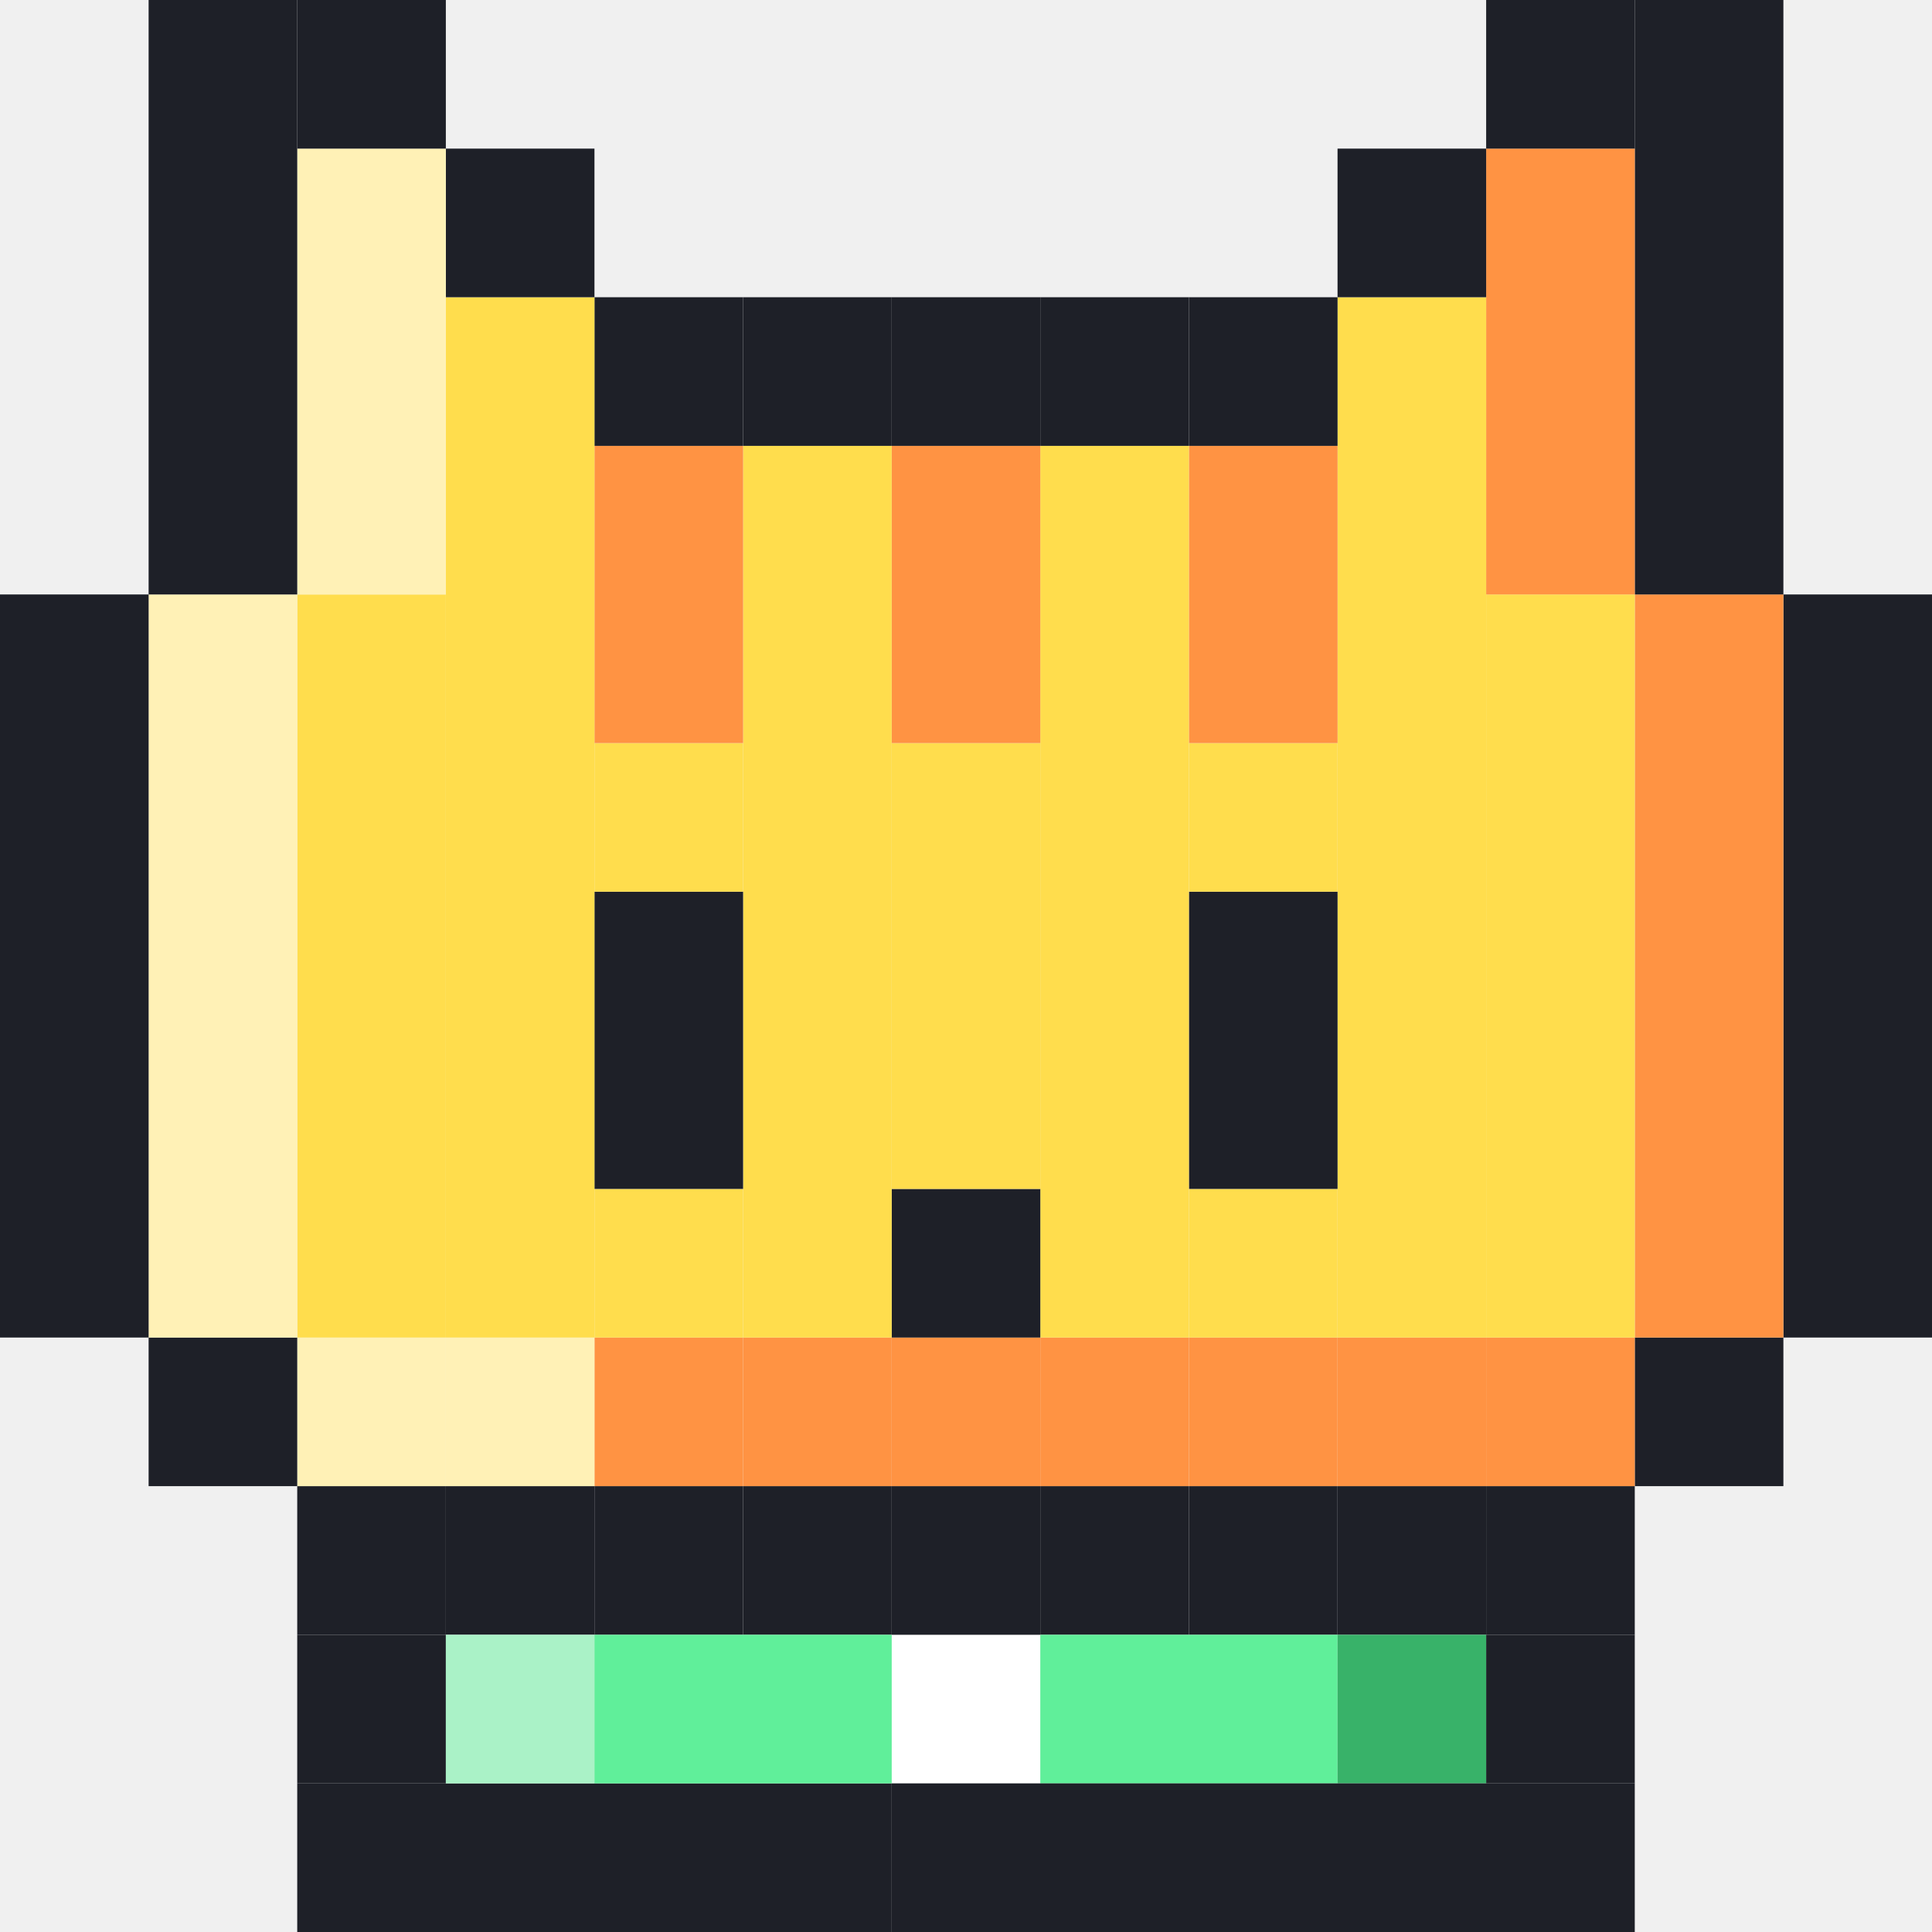
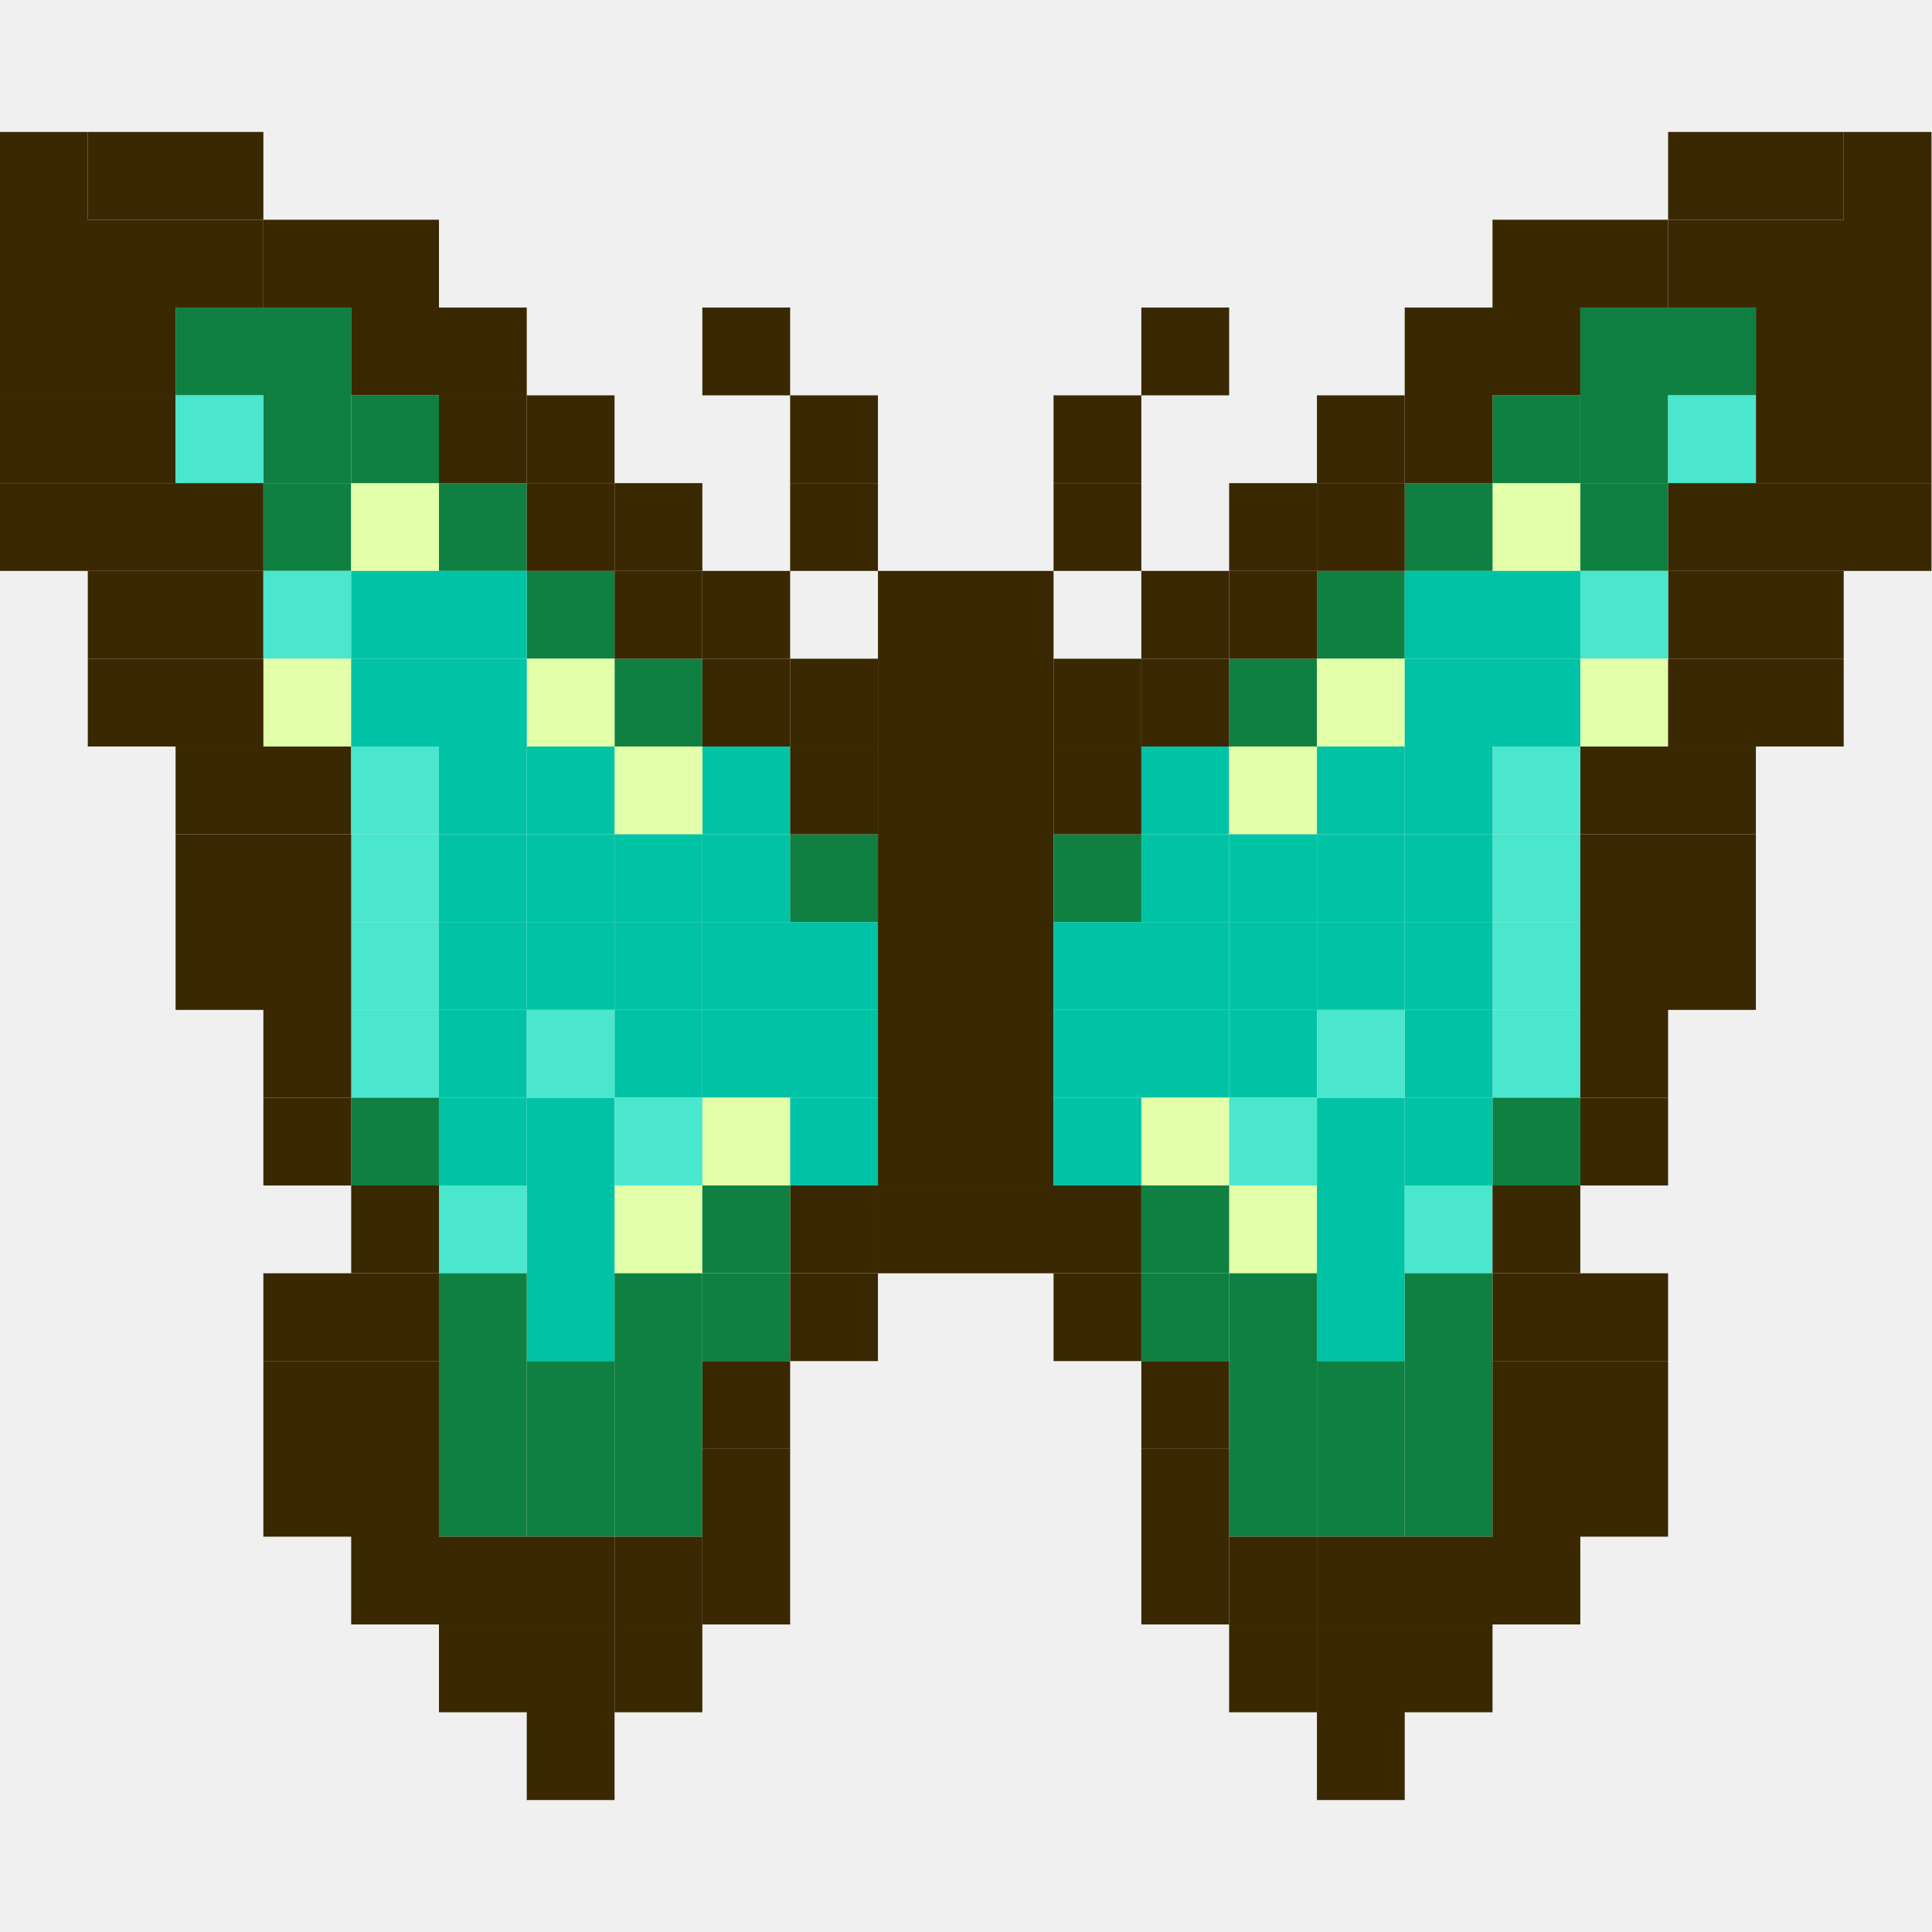
- <svg xmlns="http://www.w3.org/2000/svg" t="1752572216695" class="icon" viewBox="0 0 1024 1024" version="1.1" p-id="2201" width="200" height="200">
-   <path d="M472.615 866.462h78.769v78.769h-78.769z" fill="#FFFFFF" p-id="2202" />
-   <path d="M157.538 866.462h78.769v78.769H157.538zM787.692 866.462h78.769v78.769h-78.769zM945.231 630.154h78.769v78.769h-78.769zM945.231 551.385h78.769v78.769h-78.769zM945.231 472.615h78.769v78.769h-78.769zM945.231 393.846h78.769v78.769h-78.769zM945.231 315.077h78.769v78.769h-78.769zM866.462 708.923h78.769v78.769h-78.769z" fill="#1E2028" p-id="2203" />
-   <path d="M866.462 630.154h78.769v78.769h-78.769zM866.462 551.385h78.769v78.769h-78.769zM866.462 472.615h78.769v78.769h-78.769zM866.462 393.846h78.769v78.769h-78.769zM866.462 315.077h78.769v78.769h-78.769z" fill="#FF9343" p-id="2204" />
-   <path d="M866.462 236.308h78.769v78.769h-78.769zM866.462 157.538h78.769v78.769h-78.769zM866.462 78.769h78.769v78.769h-78.769zM866.462 0h78.769v78.769h-78.769zM787.692 787.692h78.769v78.769h-78.769z" fill="#1E2028" p-id="2205" />
-   <path d="M787.692 708.923h78.769v78.769h-78.769z" fill="#FF9343" p-id="2206" />
-   <path d="M787.692 630.154h78.769v78.769h-78.769zM787.692 551.385h78.769v78.769h-78.769zM787.692 472.615h78.769v78.769h-78.769zM787.692 393.846h78.769v78.769h-78.769zM787.692 315.077h78.769v78.769h-78.769z" fill="#FFDD4D" p-id="2207" />
-   <path d="M787.692 236.308h78.769v78.769h-78.769zM787.692 157.538h78.769v78.769h-78.769zM787.692 78.769h78.769v78.769h-78.769z" fill="#FF9343" p-id="2208" />
-   <path d="M787.692 0h78.769v78.769h-78.769zM708.923 787.692h78.769v78.769h-78.769z" fill="#1E2028" p-id="2209" />
-   <path d="M708.923 708.923h78.769v78.769h-78.769z" fill="#FF9343" p-id="2210" />
-   <path d="M708.923 630.154h78.769v78.769h-78.769zM708.923 551.385h78.769v78.769h-78.769zM708.923 472.615h78.769v78.769h-78.769zM708.923 393.846h78.769v78.769h-78.769zM708.923 315.077h78.769v78.769h-78.769zM708.923 236.308h78.769v78.769h-78.769zM708.923 157.538h78.769v78.769h-78.769z" fill="#FFDD4D" p-id="2211" />
-   <path d="M708.923 78.769h78.769v78.769h-78.769zM630.154 787.692h78.769v78.769h-78.769z" fill="#1E2028" p-id="2212" />
-   <path d="M630.154 708.923h78.769v78.769h-78.769z" fill="#FF9343" p-id="2213" />
-   <path d="M630.154 630.154h78.769v78.769h-78.769z" fill="#FFDD4D" p-id="2214" />
-   <path d="M630.154 551.385h78.769v78.769h-78.769zM630.154 472.615h78.769v78.769h-78.769z" fill="#1E2028" p-id="2215" />
-   <path d="M630.154 393.846h78.769v78.769h-78.769z" fill="#FFDD4D" p-id="2216" />
-   <path d="M630.154 315.077h78.769v78.769h-78.769zM630.154 236.308h78.769v78.769h-78.769z" fill="#FF9343" p-id="2217" />
-   <path d="M630.154 157.538h78.769v78.769h-78.769zM551.385 787.692h78.769v78.769h-78.769z" fill="#1E2028" p-id="2218" />
-   <path d="M551.385 708.923h78.769v78.769h-78.769z" fill="#FF9343" p-id="2219" />
-   <path d="M551.385 630.154h78.769v78.769h-78.769zM551.385 551.385h78.769v78.769h-78.769zM551.385 472.615h78.769v78.769h-78.769zM551.385 393.846h78.769v78.769h-78.769zM551.385 315.077h78.769v78.769h-78.769zM551.385 236.308h78.769v78.769h-78.769z" fill="#FFDD4D" p-id="2220" />
-   <path d="M551.385 157.538h78.769v78.769h-78.769zM472.615 787.692h78.769v78.769h-78.769z" fill="#1E2028" p-id="2221" />
-   <path d="M472.615 708.923h78.769v78.769h-78.769z" fill="#FF9343" p-id="2222" />
-   <path d="M472.615 630.154h78.769v78.769h-78.769z" fill="#1E2028" p-id="2223" />
-   <path d="M472.615 551.385h78.769v78.769h-78.769zM472.615 472.615h78.769v78.769h-78.769zM472.615 393.846h78.769v78.769h-78.769z" fill="#FFDD4D" p-id="2224" />
-   <path d="M472.615 315.077h78.769v78.769h-78.769zM472.615 236.308h78.769v78.769h-78.769z" fill="#FF9343" p-id="2225" />
-   <path d="M472.615 157.538h78.769v78.769h-78.769zM393.846 787.692h78.769v78.769h-78.769z" fill="#1E2028" p-id="2226" />
-   <path d="M393.846 708.923h78.769v78.769h-78.769z" fill="#FF9343" p-id="2227" />
-   <path d="M393.846 630.154h78.769v78.769h-78.769zM393.846 551.385h78.769v78.769h-78.769zM393.846 472.615h78.769v78.769h-78.769zM393.846 393.846h78.769v78.769h-78.769zM393.846 315.077h78.769v78.769h-78.769zM393.846 236.308h78.769v78.769h-78.769z" fill="#FFDD4D" p-id="2228" />
-   <path d="M393.846 157.538h78.769v78.769h-78.769zM315.077 787.692h78.769v78.769h-78.769z" fill="#1E2028" p-id="2229" />
-   <path d="M315.077 708.923h78.769v78.769h-78.769z" fill="#FF9343" p-id="2230" />
-   <path d="M315.077 630.154h78.769v78.769h-78.769z" fill="#FFDD4D" p-id="2231" />
-   <path d="M315.077 551.385h78.769v78.769h-78.769zM315.077 472.615h78.769v78.769h-78.769z" fill="#1E2028" p-id="2232" />
-   <path d="M315.077 393.846h78.769v78.769h-78.769z" fill="#FFDD4D" p-id="2233" />
-   <path d="M315.077 315.077h78.769v78.769h-78.769zM315.077 236.308h78.769v78.769h-78.769z" fill="#FF9343" p-id="2234" />
-   <path d="M315.077 157.538h78.769v78.769h-78.769zM236.308 787.692h78.769v78.769h-78.769z" fill="#1E2028" p-id="2235" />
-   <path d="M236.308 708.923h78.769v78.769h-78.769z" fill="#FFF1B6" p-id="2236" />
-   <path d="M236.308 630.154h78.769v78.769h-78.769zM236.308 551.385h78.769v78.769h-78.769zM236.308 472.615h78.769v78.769h-78.769zM236.308 393.846h78.769v78.769h-78.769zM236.308 315.077h78.769v78.769h-78.769zM236.308 236.308h78.769v78.769h-78.769zM236.308 157.538h78.769v78.769h-78.769z" fill="#FFDD4D" p-id="2237" />
-   <path d="M236.308 78.769h78.769v78.769h-78.769zM157.538 787.692h78.769v78.769H157.538z" fill="#1E2028" p-id="2238" />
-   <path d="M157.538 708.923h78.769v78.769H157.538z" fill="#FFF1B6" p-id="2239" />
-   <path d="M157.538 630.154h78.769v78.769H157.538zM157.538 551.385h78.769v78.769H157.538zM157.538 472.615h78.769v78.769H157.538zM157.538 393.846h78.769v78.769H157.538zM157.538 315.077h78.769v78.769H157.538z" fill="#FFDD4D" p-id="2240" />
-   <path d="M157.538 236.308h78.769v78.769H157.538zM157.538 157.538h78.769v78.769H157.538zM157.538 78.769h78.769v78.769H157.538z" fill="#FFF1B6" p-id="2241" />
-   <path d="M157.538 0h78.769v78.769H157.538zM78.769 708.923h78.769v78.769H78.769z" fill="#1E2028" p-id="2242" />
-   <path d="M78.769 630.154h78.769v78.769H78.769zM78.769 551.385h78.769v78.769H78.769zM78.769 472.615h78.769v78.769H78.769zM78.769 393.846h78.769v78.769H78.769zM78.769 315.077h78.769v78.769H78.769z" fill="#FFF1B6" p-id="2243" />
-   <path d="M78.769 236.308h78.769v78.769H78.769zM78.769 157.538h78.769v78.769H78.769zM78.769 78.769h78.769v78.769H78.769zM78.769 0h78.769v78.769H78.769zM0 630.154h78.769v78.769H0zM0 551.385h78.769v78.769H0zM0 472.615h78.769v78.769H0zM0 393.846h78.769v78.769H0zM0 315.077h78.769v78.769H0zM157.538 945.231h78.769v78.769H157.538zM236.308 945.231h78.769v78.769h-78.769zM315.077 945.231h78.769v78.769h-78.769zM393.846 945.231h78.769v78.769h-78.769z" fill="#1E2028" p-id="2244" />
-   <path d="M236.308 866.462h78.769v78.769h-78.769z" fill="#AAF2C7" p-id="2245" />
-   <path d="M315.077 866.462h78.769v78.769h-78.769zM393.846 866.462h78.769v78.769h-78.769zM551.385 866.462h78.769v78.769h-78.769zM630.154 866.462h78.769v78.769h-78.769z" fill="#60EF9A" p-id="2246" />
-   <path d="M708.923 866.462h78.769v78.769h-78.769z" fill="#38B269" p-id="2247" />
-   <path d="M472.615 945.231h78.769v78.769h-78.769zM551.385 945.231h78.769v78.769h-78.769zM630.154 945.231h78.769v78.769h-78.769zM708.923 945.231h78.769v78.769h-78.769zM787.692 945.231h78.769v78.769h-78.769z" fill="#1E2028" p-id="2248" />
+ <svg xmlns="http://www.w3.org/2000/svg" t="1754210847314" class="icon" viewBox="0 0 1186 1024" version="1.1" p-id="17244" width="200" height="200">
+   <path d="M0 0h53.894v53.894H0zM1185.682 0h-53.894v53.894h53.894zM107.788 53.894h53.894v53.894H107.788zM1077.894 53.896H1024v53.893h53.894zM0 53.894h53.894v53.894H0zM1185.682 53.896h-53.894v53.893h53.894zM53.894 53.894h53.894v53.894H53.894zM1131.788 53.896h-53.894v53.893h53.894zM0 107.788h53.894v53.894H0zM1185.682 107.788h-53.894v53.896h53.894zM53.894 107.788h53.894v53.894H53.894zM1131.788 107.788h-53.894v53.896h53.894zM0 161.685h53.894v53.894H0zM1185.682 161.685h-53.894v53.894h53.894zM53.894 161.685h53.894v53.894H53.894zM1131.788 161.685h-53.894v53.894h53.894zM53.894 269.473h53.894v53.894H53.894zM1131.788 269.473h-53.894v53.894h53.894zM107.788 269.473h53.894v53.894H107.788zM1077.894 269.473H1024v53.894h53.894zM107.788 377.261h53.894v53.894H107.788zM1077.894 377.261H1024v53.894h53.894zM161.682 377.261h53.894v53.894h-53.894zM1024 377.261h-53.894v53.894H1024zM161.682 700.633h53.894v53.894h-53.894zM1024 700.633h-53.894v53.894H1024zM215.576 700.633h53.894v53.894h-53.894zM970.106 700.633h-53.894v53.894h53.894zM431.152 754.527h53.894v53.894h-53.894zM754.53 754.527h-53.894v53.894h53.894zM485.048 646.739h53.894v53.894h-53.894zM700.636 646.739h-53.894v53.894h53.894zM538.952 646.739h53.894v53.894h-53.894zM646.742 646.739h-53.894v53.894h53.894zM538.952 431.158h53.894v53.894h-53.894zM646.742 431.158h-53.894v53.894h53.894zM538.952 538.948h53.894v53.894h-53.894zM646.742 538.948h-53.894v53.894h53.894zM538.952 323.367h53.894v53.894h-53.894zM646.742 323.367h-53.894v53.894h53.894zM485.048 215.579h53.894v53.894h-53.894zM700.636 215.579h-53.894v53.894h53.894zM538.952 592.842h53.894v53.894h-53.894zM646.742 592.842h-53.894v53.894h53.894zM538.952 377.261h53.894v53.894h-53.894zM646.742 377.261h-53.894v53.894h53.894zM538.952 485.052h53.894v53.894h-53.894zM646.742 485.052h-53.894v53.894h53.894zM538.952 269.473h53.894v53.894h-53.894zM646.742 269.473h-53.894v53.894h53.894z" fill="#3A2802" p-id="17245" />
+   <path d="M485.048 161.685h53.894v53.894h-53.894zM700.636 161.685h-53.894v53.894h53.894zM431.152 107.788h53.894v53.894h-53.894zM754.53 107.788h-53.894v53.896h53.894z" fill="#3A2802" p-id="17246" />
+   <path d="M107.788 107.788h53.894v53.894H107.788zM1077.894 107.788H1024v53.896h53.894zM161.682 107.788h53.894v53.894h-53.894zM1024 107.788h-53.894v53.896H1024zM161.682 161.685h53.894v53.894h-53.894zM1024 161.685h-53.894v53.894H1024z" fill="#0F8041" p-id="17247" />
+   <path d="M161.682 215.579h53.894v53.894h-53.894zM1024 215.579h-53.894v53.894H1024z" fill="#0F8041" p-id="17248" />
+   <path d="M215.576 215.579h53.894v53.894h-53.894zM970.106 215.579h-53.894v53.894h53.894z" fill="#E3FFA9" p-id="17249" />
+   <path d="M269.47 215.579h53.894v53.894h-53.894zM916.212 215.579h-53.894v53.894h53.894zM323.364 269.473h53.894v53.894h-53.894zM862.318 269.473h-53.894v53.894h53.894zM377.258 323.367h53.894v53.894h-53.894zM808.424 323.367h-53.894v53.894h53.894z" fill="#0F8041" p-id="17250" />
+   <path d="M431.152 377.261h53.894v53.894h-53.894zM754.53 377.261h-53.894v53.894h53.894z" fill="#00C3A5" p-id="17251" />
+   <path d="M215.576 377.261h53.894v53.894h-53.894zM970.106 377.261h-53.894v53.894h53.894z" fill="#4AE6CE" p-id="17252" />
+   <path d="M269.47 377.261h53.894v53.894h-53.894zM916.212 377.261h-53.894v53.894h53.894zM323.364 431.158h53.894v53.894h-53.894zM862.318 431.158h-53.894v53.894h53.894zM377.258 485.052h53.894v53.894h-53.894zM808.424 485.052h-53.894v53.894h53.894zM431.152 538.948h53.894v53.894h-53.894zM754.53 538.948h-53.894v53.894h53.894zM485.048 538.948h53.894v53.894h-53.894zM700.636 538.948h-53.894v53.894h53.894z" fill="#00C3A5" p-id="17253" />
+   <path d="M161.682 269.473h53.894v53.894h-53.894zM1024 269.473h-53.894v53.894H1024z" fill="#4AE6CE" p-id="17254" />
+   <path d="M215.576 269.473h53.894v53.894h-53.894zM970.106 269.473h-53.894v53.894h53.894zM269.47 269.473h53.894v53.894h-53.894zM916.212 269.473h-53.894v53.894h53.894z" fill="#00C3A5" p-id="17255" />
+   <path d="M323.364 323.367h53.894v53.894h-53.894zM862.318 323.367h-53.894v53.894h53.894zM377.258 377.261h53.894v53.894h-53.894zM808.424 377.261h-53.894v53.894h53.894z" fill="#E3FFA9" p-id="17256" />
+   <path d="M431.152 431.158h53.894v53.894h-53.894zM754.53 431.158h-53.894v53.894h53.894z" fill="#00C3A5" p-id="17257" />
+   <path d="M485.048 431.158h53.894v53.894h-53.894zM700.636 431.158h-53.894v53.894h53.894z" fill="#0F8041" p-id="17258" />
+   <path d="M215.576 431.158h53.894v53.894h-53.894zM970.106 431.158h-53.894v53.894h53.894z" fill="#4AE6CE" p-id="17259" />
+   <path d="M269.47 431.158h53.894v53.894h-53.894zM916.212 431.158h-53.894v53.894h53.894zM323.364 485.052h53.894v53.894h-53.894zM862.318 485.052h-53.894v53.894h53.894zM377.258 538.948h53.894v53.894h-53.894zM808.424 538.948h-53.894v53.894h53.894z" fill="#00C3A5" p-id="17260" />
+   <path d="M431.152 592.842h53.894v53.894h-53.894zM754.53 592.842h-53.894v53.894h53.894z" fill="#E3FFA9" p-id="17261" />
+   <path d="M485.048 592.842h53.894v53.894h-53.894zM700.636 592.842h-53.894v53.894h53.894z" fill="#00C3A5" p-id="17262" />
+   <path d="M215.576 538.948h53.894v53.894h-53.894zM970.106 538.948h-53.894v53.894h53.894z" fill="#4AE6CE" p-id="17263" />
+   <path d="M269.47 538.948h53.894v53.894h-53.894zM916.212 538.948h-53.894v53.894h53.894zM323.364 592.842h53.894v53.894h-53.894zM862.318 592.842h-53.894v53.894h53.894z" fill="#00C3A5" p-id="17264" />
+   <path d="M377.258 646.739h53.894v53.894h-53.894zM808.424 646.739h-53.894v53.894h53.894z" fill="#E3FFA9" p-id="17265" />
+   <path d="M431.152 700.633h53.894v53.894h-53.894zM754.53 700.633h-53.894v53.894h53.894z" fill="#0F8041" p-id="17266" />
+   <path d="M161.682 323.367h53.894v53.894h-53.894zM1024 323.367h-53.894v53.894H1024z" fill="#E3FFA9" p-id="17267" />
+   <path d="M215.576 323.367h53.894v53.894h-53.894zM970.106 323.367h-53.894v53.894h53.894zM269.47 323.367h53.894v53.894h-53.894zM916.212 323.367h-53.894v53.894h53.894zM323.364 377.261h53.894v53.894h-53.894zM862.318 377.261h-53.894v53.894h53.894zM377.258 431.158h53.894v53.894h-53.894zM808.424 431.158h-53.894v53.894h53.894zM431.152 485.052h53.894v53.894h-53.894zM754.53 485.052h-53.894v53.894h53.894zM485.048 485.052h53.894v53.894h-53.894zM700.636 485.052h-53.894v53.894h53.894z" fill="#00C3A5" p-id="17268" />
+   <path d="M215.576 485.052h53.894v53.894h-53.894zM970.106 485.052h-53.894v53.894h53.894z" fill="#4AE6CE" p-id="17269" />
+   <path d="M269.47 485.052h53.894v53.894h-53.894zM916.212 485.052h-53.894v53.894h53.894z" fill="#00C3A5" p-id="17270" />
+   <path d="M323.364 538.948h53.894v53.894h-53.894zM862.318 538.948h-53.894v53.894h53.894zM377.258 592.842h53.894v53.894h-53.894zM808.424 592.842h-53.894v53.894h53.894z" fill="#4AE6CE" p-id="17271" />
+   <path d="M431.152 646.739h53.894v53.894h-53.894zM754.53 646.739h-53.894v53.894h53.894zM215.576 592.842h53.894v53.894h-53.894zM970.106 592.842h-53.894v53.894h53.894z" fill="#0F8041" p-id="17272" />
+   <path d="M269.47 592.842h53.894v53.894h-53.894zM916.212 592.842h-53.894v53.894h53.894zM323.364 646.739h53.894v53.894h-53.894zM862.318 646.739h-53.894v53.894h53.894zM323.364 700.633h53.894v53.894h-53.894zM862.318 700.633h-53.894v53.894h53.894z" fill="#00C3A5" p-id="17273" />
+   <path d="M323.364 754.527h53.894v53.894h-53.894zM862.318 754.527h-53.894v53.894h53.894zM323.364 808.421h53.894v53.894h-53.894zM862.318 808.421h-53.894v53.894h53.894z" fill="#0F8041" p-id="17274" />
+   <path d="M269.47 646.739h53.894v53.894h-53.894zM916.212 646.739h-53.894v53.894h53.894z" fill="#4AE6CE" p-id="17275" />
+   <path d="M269.47 700.633h53.894v53.894h-53.894zM916.212 700.633h-53.894v53.894h53.894zM269.47 754.527h53.894v53.894h-53.894zM916.212 754.527h-53.894v53.894h53.894zM269.47 808.421h53.894v53.894h-53.894zM916.212 808.421h-53.894v53.894h53.894zM377.258 700.633h53.894v53.894h-53.894zM808.424 700.633h-53.894v53.894h53.894zM377.258 754.527h53.894v53.894h-53.894zM808.424 754.527h-53.894v53.894h53.894zM377.258 808.421h53.894v53.894h-53.894zM808.424 808.421h-53.894v53.894h53.894zM215.576 161.685h53.894v53.894h-53.894zM970.106 161.685h-53.894v53.894h53.894z" fill="#0F8041" p-id="17276" />
+   <path d="M107.788 161.685h53.894v53.894H107.788zM1077.894 161.685H1024v53.894h53.894z" fill="#4AE6CE" p-id="17277" />
+   <path d="M0 215.579h53.894v53.894H0zM1185.682 215.579h-53.894v53.894h53.894zM53.894 215.579h53.894v53.894H53.894zM1131.788 215.579h-53.894v53.894h53.894zM107.788 215.579h53.894v53.894H107.788zM1077.894 215.579H1024v53.894h53.894zM53.894 323.367h53.894v53.894H53.894zM1131.788 323.367h-53.894v53.894h53.894zM107.788 323.367h53.894v53.894H107.788zM1077.894 323.367H1024v53.894h53.894zM107.788 431.158h53.894v53.894H107.788zM1077.894 431.158H1024v53.894h53.894zM161.682 431.158h53.894v53.894h-53.894zM1024 431.158h-53.894v53.894H1024zM161.682 754.527h53.894v53.894h-53.894zM1024 754.527h-53.894v53.894H1024zM215.576 754.527h53.894v53.894h-53.894zM970.106 754.527h-53.894v53.894h53.894zM431.152 808.421h53.894v53.894h-53.894zM754.53 808.421h-53.894v53.894h53.894zM485.048 700.633h53.894v53.894h-53.894zM700.636 700.633h-53.894v53.894h53.894zM161.682 538.948h53.894v53.894h-53.894zM1024 538.948h-53.894v53.894H1024zM107.788 485.052h53.894v53.894H107.788zM1077.894 485.052H1024v53.894h53.894zM161.682 485.052h53.894v53.894h-53.894zM1024 485.052h-53.894v53.894H1024zM161.682 808.421h53.894v53.894h-53.894zM1024 808.421h-53.894v53.894H1024zM215.576 808.421h53.894v53.894h-53.894zM970.106 808.421h-53.894v53.894h53.894zM431.152 862.315h53.894v53.894h-53.894zM754.53 862.315h-53.894v53.894h53.894zM215.576 862.315h53.894v53.894h-53.894zM970.106 862.315h-53.894v53.894h53.894zM269.47 916.212h53.894v53.894h-53.894zM916.212 916.212h-53.894v53.894h53.894zM269.47 862.315h53.894v53.894h-53.894zM916.212 862.315h-53.894v53.894h53.894zM323.364 970.106h53.894V1024h-53.894zM862.318 970.106h-53.894V1024h53.894zM323.364 916.212h53.894v53.894h-53.894zM862.318 916.212h-53.894v53.894h53.894zM323.364 862.315h53.894v53.894h-53.894zM862.318 862.315h-53.894v53.894h53.894z" fill="#3A2802" p-id="17278" />
+   <path d="M377.258 916.212h53.894v53.894h-53.894zM808.424 916.212h-53.894v53.894h53.894zM377.258 862.315h53.894v53.894h-53.894zM808.424 862.315h-53.894v53.894h53.894zM161.682 592.842h53.894v53.894h-53.894zM1024 592.842h-53.894v53.894H1024zM215.576 646.739h53.894v53.894h-53.894zM970.106 646.739h-53.894v53.894h53.894zM53.894 0h53.894v53.894H53.894zM1131.788 0h-53.894v53.894h53.894zM161.682 53.894h53.894v53.894h-53.894zM1024 53.896h-53.894v53.893H1024zM107.788 0h53.894v53.894H107.788zM1077.894 0H1024v53.894h53.894zM215.576 53.894h53.894v53.894h-53.894zM970.106 53.896h-53.894v53.893h53.894zM215.576 107.788h53.894v53.894h-53.894zM970.106 107.788h-53.894v53.896h53.894zM269.47 161.685h53.894v53.894h-53.894zM916.212 161.685h-53.894v53.894h53.894zM323.364 215.579h53.894v53.894h-53.894zM862.318 215.579h-53.894v53.894h53.894zM377.258 269.473h53.894v53.894h-53.894zM808.424 269.473h-53.894v53.894h53.894zM431.152 323.367h53.894v53.894h-53.894zM754.53 323.367h-53.894v53.894h53.894zM485.048 377.261h53.894v53.894h-53.894zM700.636 377.261h-53.894v53.894h53.894zM269.47 107.788h53.894v53.894h-53.894zM916.212 107.788h-53.894v53.896h53.894z" fill="#3A2802" p-id="17279" />
+   <path d="M323.364 161.685h53.894v53.894h-53.894zM862.318 161.685h-53.894v53.894h53.894z" fill="#3A2802" p-id="17280" />
+   <path d="M377.258 215.579h53.894v53.894h-53.894zM808.424 215.579h-53.894v53.894h53.894zM431.152 269.473h53.894v53.894h-53.894zM754.53 269.473h-53.894v53.894h53.894zM485.048 323.367h53.894v53.894h-53.894zM700.636 323.367h-53.894v53.894h53.894z" fill="#3A2802" p-id="17281" />
</svg>
